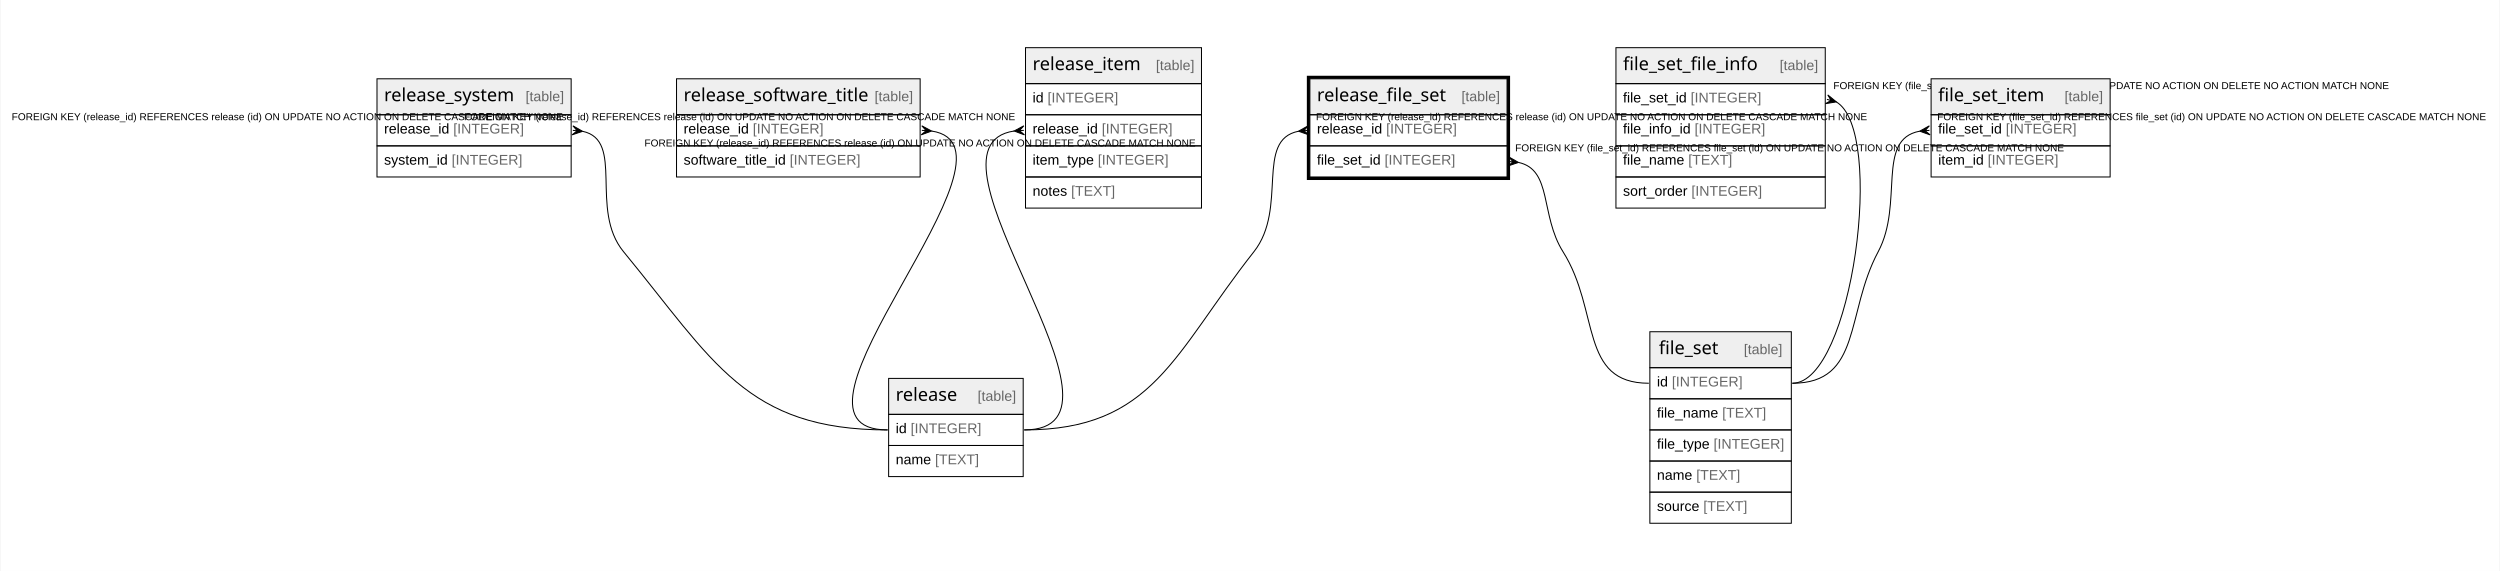
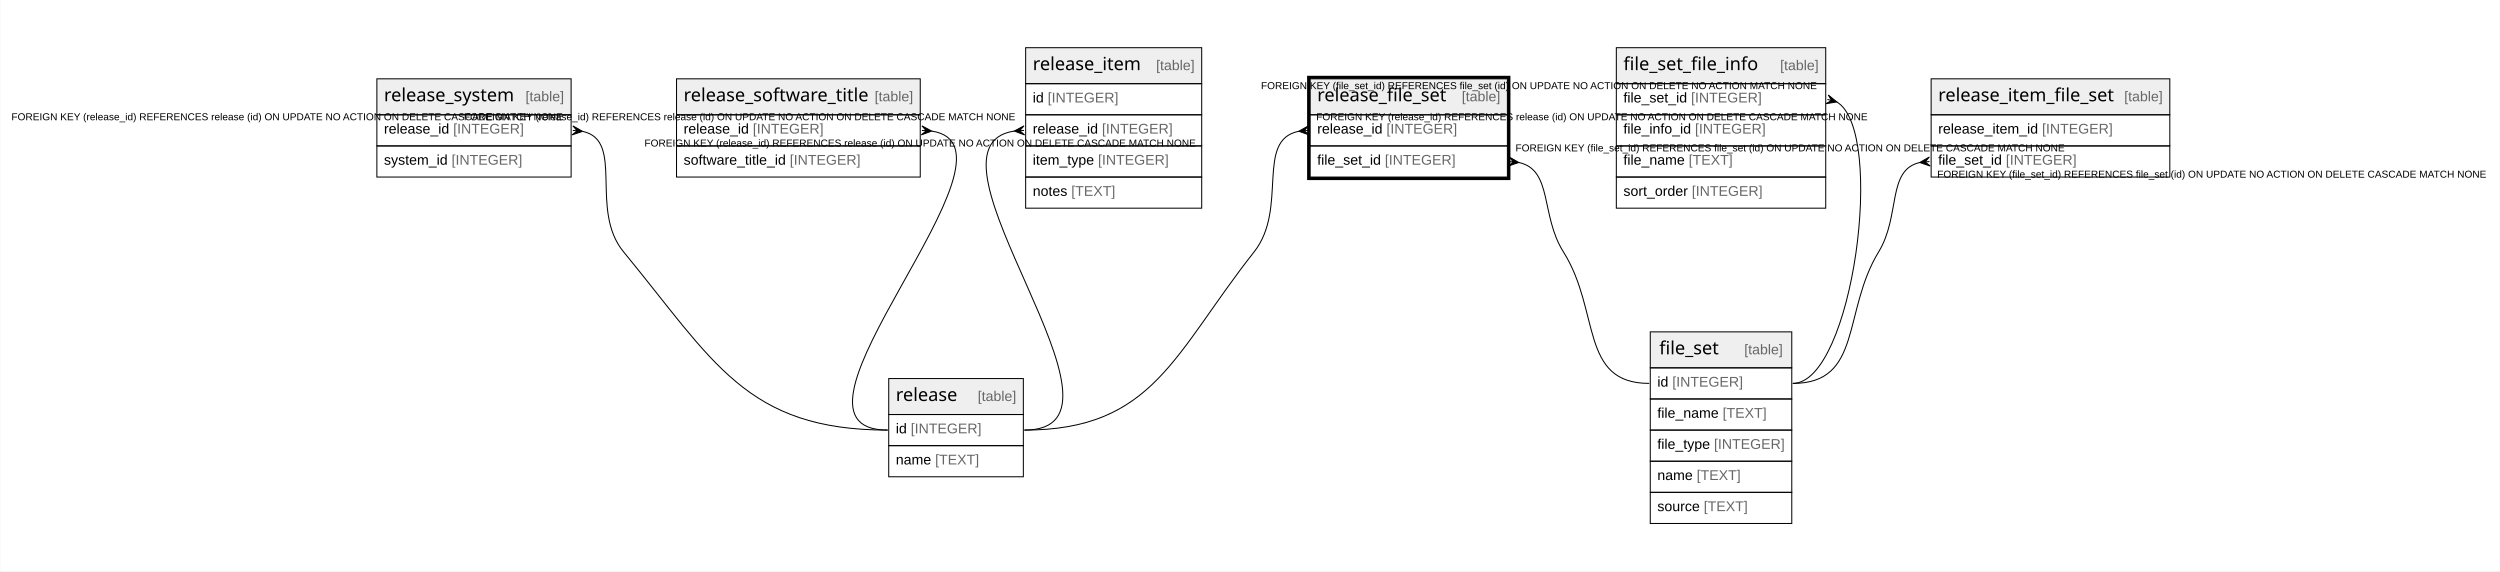
- <svg xmlns="http://www.w3.org/2000/svg" width="2474pt" height="565pt" viewBox="0.00 0.00 2473.81 565.20">
+ <svg xmlns="http://www.w3.org/2000/svg" width="2473pt" height="565pt" viewBox="0.00 0.00 2473.34 565.20">
  <g id="graph0" class="graph" transform="scale(1 1) rotate(0) translate(4 561.2)">
-     <polygon fill="white" stroke="none" points="-4,4 -4,-561.2 2469.81,-561.2 2469.81,4 -4,4" />
+     <polygon fill="white" stroke="none" points="-4,4 -4,-561.2 2469.34,-561.2 2469.34,4 -4,4" />
    <g id="node1" class="node">
      <polygon fill="#efefef" stroke="none" points="1292.18,-447.6 1292.18,-483.2 1487.37,-483.2 1487.37,-447.6 1292.18,-447.6" />
      <polygon fill="none" stroke="black" points="1292.18,-447.6 1292.18,-483.2 1487.37,-483.2 1487.37,-447.6 1292.18,-447.6" />
      <text text-anchor="start" x="1299.18" y="-461" font-family="Arial Bold" font-size="18.00">release_file_set</text>
      <text text-anchor="start" x="1411.12" y="-461" font-family="Arial" font-size="14.00">    </text>
      <text text-anchor="start" x="1442.23" y="-461" font-family="Arial" font-size="14.00" fill="#666666">[table]</text>
      <polygon fill="none" stroke="black" points="1292.18,-416.8 1292.18,-447.6 1487.37,-447.6 1487.37,-416.8 1292.18,-416.8" />
      <text text-anchor="start" x="1299.18" y="-429" font-family="Arial" font-size="14.00">release_id </text>
      <text text-anchor="start" x="1367.67" y="-429" font-family="Arial" font-size="14.00" fill="#666666">[INTEGER]</text>
      <polygon fill="none" stroke="black" points="1292.18,-386 1292.18,-416.8 1487.37,-416.8 1487.37,-386 1292.18,-386" />
      <text text-anchor="start" x="1299.18" y="-398.2" font-family="Arial" font-size="14.00">file_set_id </text>
      <text text-anchor="start" x="1366.11" y="-398.2" font-family="Arial" font-size="14.00" fill="#666666">[INTEGER]</text>
      <polygon fill="none" stroke="black" stroke-width="3" points="1290.68,-384.5 1290.68,-484.7 1488.87,-484.7 1488.87,-384.5 1290.68,-384.5" />
    </g>
    <g id="node2" class="node">
      <polygon fill="#efefef" stroke="none" points="875.17,-151 875.17,-186.6 1008.38,-186.6 1008.38,-151 875.17,-151" />
      <polygon fill="none" stroke="black" points="875.17,-151 875.17,-186.6 1008.38,-186.6 1008.38,-151 875.17,-151" />
      <text text-anchor="start" x="882.17" y="-164.4" font-family="Arial Bold" font-size="18.00">release</text>
      <text text-anchor="start" x="932.13" y="-164.4" font-family="Arial" font-size="14.00">    </text>
      <text text-anchor="start" x="963.24" y="-164.4" font-family="Arial" font-size="14.00" fill="#666666">[table]</text>
      <polygon fill="none" stroke="black" points="875.17,-120.2 875.17,-151 1008.38,-151 1008.38,-120.2 875.17,-120.2" />
      <text text-anchor="start" x="882.17" y="-132.4" font-family="Arial" font-size="14.00">id </text>
      <text text-anchor="start" x="896.95" y="-132.4" font-family="Arial" font-size="14.00" fill="#666666">[INTEGER]</text>
      <polygon fill="none" stroke="black" points="875.17,-89.4 875.17,-120.2 1008.38,-120.2 1008.38,-89.4 875.17,-89.4" />
      <text text-anchor="start" x="882.17" y="-101.6" font-family="Arial" font-size="14.00">name </text>
      <text text-anchor="start" x="921.08" y="-101.6" font-family="Arial" font-size="14.00" fill="#666666">[TEXT]</text>
    </g>
    <g id="edge1" class="edge">
      <path fill="none" stroke="black" d="M1281.03,-431.3C1237.45,-422.76 1270.76,-355.07 1236.77,-312 1157.54,-211.59 1137.29,-135.6 1009.38,-135.6" />
      <polygon fill="black" stroke="black" points="1280.88,-431.29 1290.45,-436.65 1286.2,-431.76 1290.51,-432.14 1290.51,-432.14 1290.51,-432.14 1286.2,-431.76 1291.24,-427.69 1280.88,-431.29" />
      <text text-anchor="start" x="1298.18" y="-442.2" font-family="Arial" font-size="10.00">FOREIGN KEY (release_id) REFERENCES release (id) ON UPDATE NO ACTION ON DELETE CASCADE MATCH NONE</text>
    </g>
    <g id="node6" class="node">
      <polygon fill="#efefef" stroke="none" points="1628.75,-197.2 1628.75,-232.8 1768.79,-232.8 1768.79,-197.2 1628.75,-197.2" />
      <polygon fill="none" stroke="black" points="1628.75,-197.2 1628.75,-232.8 1768.79,-232.8 1768.79,-197.2 1628.75,-197.2" />
      <text text-anchor="start" x="1637.66" y="-210.6" font-family="Arial Bold" font-size="18.00">file_set</text>
      <text text-anchor="start" x="1690.64" y="-210.6" font-family="Arial" font-size="14.00">    </text>
      <text text-anchor="start" x="1721.75" y="-210.6" font-family="Arial" font-size="14.00" fill="#666666">[table]</text>
      <polygon fill="none" stroke="black" points="1628.75,-166.4 1628.75,-197.2 1768.79,-197.2 1768.79,-166.4 1628.75,-166.4" />
      <text text-anchor="start" x="1635.75" y="-178.6" font-family="Arial" font-size="14.00">id </text>
      <text text-anchor="start" x="1650.54" y="-178.6" font-family="Arial" font-size="14.00" fill="#666666">[INTEGER]</text>
      <polygon fill="none" stroke="black" points="1628.75,-135.6 1628.75,-166.4 1768.79,-166.4 1768.79,-135.6 1628.75,-135.6" />
      <text text-anchor="start" x="1635.75" y="-147.8" font-family="Arial" font-size="14.00">file_name </text>
      <text text-anchor="start" x="1700.35" y="-147.8" font-family="Arial" font-size="14.00" fill="#666666">[TEXT]</text>
      <polygon fill="none" stroke="black" points="1628.75,-104.8 1628.75,-135.6 1768.79,-135.6 1768.79,-104.8 1628.75,-104.8" />
      <text text-anchor="start" x="1635.75" y="-117" font-family="Arial" font-size="14.00">file_type </text>
      <text text-anchor="start" x="1691.79" y="-117" font-family="Arial" font-size="14.00" fill="#666666">[INTEGER]</text>
      <polygon fill="none" stroke="black" points="1628.75,-74 1628.75,-104.8 1768.79,-104.8 1768.79,-74 1628.75,-74" />
      <text text-anchor="start" x="1635.75" y="-86.2" font-family="Arial" font-size="14.00">name </text>
      <text text-anchor="start" x="1674.66" y="-86.2" font-family="Arial" font-size="14.00" fill="#666666">[TEXT]</text>
      <polygon fill="none" stroke="black" points="1628.75,-43.2 1628.75,-74 1768.79,-74 1768.79,-43.2 1628.75,-43.2" />
      <text text-anchor="start" x="1635.75" y="-55.4" font-family="Arial" font-size="14.00">source </text>
      <text text-anchor="start" x="1681.66" y="-55.4" font-family="Arial" font-size="14.00" fill="#666666">[TEXT]</text>
    </g>
    <g id="edge5" class="edge">
      <path fill="none" stroke="black" d="M1498.59,-400.42C1532.39,-393.26 1520.01,-348.12 1542.77,-312 1579.62,-253.54 1558.65,-181.8 1627.75,-181.8" />
      <polygon fill="black" stroke="black" points="1498.66,-400.42 1488.28,-396.89 1493.35,-400.92 1489.04,-401.34 1489.04,-401.34 1489.04,-401.34 1493.35,-400.92 1489.13,-405.85 1498.66,-400.42" />
      <text text-anchor="start" x="1495.37" y="-411.4" font-family="Arial" font-size="10.00">FOREIGN KEY (file_set_id) REFERENCES file_set (id) ON UPDATE NO ACTION ON DELETE CASCADE MATCH NONE</text>
    </g>
    <g id="node3" class="node">
      <polygon fill="#efefef" stroke="none" points="368.67,-447.6 368.67,-483.2 560.88,-483.2 560.88,-447.6 368.67,-447.6" />
      <polygon fill="none" stroke="black" points="368.67,-447.6 368.67,-483.2 560.88,-483.2 560.88,-447.6 368.67,-447.6" />
      <text text-anchor="start" x="375.67" y="-461" font-family="Arial Bold" font-size="18.00">release_system</text>
      <text text-anchor="start" x="484.63" y="-461" font-family="Arial" font-size="14.00">    </text>
      <text text-anchor="start" x="515.74" y="-461" font-family="Arial" font-size="14.00" fill="#666666">[table]</text>
      <polygon fill="none" stroke="black" points="368.67,-416.8 368.67,-447.6 560.88,-447.6 560.88,-416.8 368.67,-416.8" />
      <text text-anchor="start" x="375.67" y="-429" font-family="Arial" font-size="14.00">release_id </text>
      <text text-anchor="start" x="444.16" y="-429" font-family="Arial" font-size="14.00" fill="#666666">[INTEGER]</text>
      <polygon fill="none" stroke="black" points="368.67,-386 368.67,-416.8 560.88,-416.8 560.88,-386 368.67,-386" />
      <text text-anchor="start" x="375.67" y="-398.2" font-family="Arial" font-size="14.00">system_id </text>
      <text text-anchor="start" x="442.58" y="-398.2" font-family="Arial" font-size="14.00" fill="#666666">[INTEGER]</text>
    </g>
    <g id="edge2" class="edge">
      <path fill="none" stroke="black" d="M572.14,-431.23C614.41,-422.32 578.35,-353.81 612.77,-312 701.86,-203.8 734.01,-135.6 874.17,-135.6" />
      <polygon fill="black" stroke="black" points="572.17,-431.23 561.79,-427.69 566.86,-431.73 562.55,-432.14 562.55,-432.14 562.55,-432.14 566.86,-431.73 562.64,-436.65 572.17,-431.23" />
      <text text-anchor="start" x="7" y="-442.2" font-family="Arial" font-size="10.00">FOREIGN KEY (release_id) REFERENCES release (id) ON UPDATE NO ACTION ON DELETE CASCADE MATCH NONE</text>
    </g>
    <g id="node4" class="node">
      <polygon fill="#efefef" stroke="none" points="665.19,-447.6 665.19,-483.2 906.36,-483.2 906.36,-447.6 665.19,-447.6" />
      <polygon fill="none" stroke="black" points="665.19,-447.6 665.19,-483.2 906.36,-483.2 906.36,-447.6 665.19,-447.6" />
      <text text-anchor="start" x="672.19" y="-461" font-family="Arial Bold" font-size="18.00">release_software_title</text>
      <text text-anchor="start" x="830.11" y="-461" font-family="Arial" font-size="14.00">    </text>
      <text text-anchor="start" x="861.23" y="-461" font-family="Arial" font-size="14.00" fill="#666666">[table]</text>
      <polygon fill="none" stroke="black" points="665.19,-416.8 665.19,-447.6 906.36,-447.6 906.36,-416.8 665.19,-416.8" />
      <text text-anchor="start" x="672.19" y="-429" font-family="Arial" font-size="14.00">release_id </text>
      <text text-anchor="start" x="740.68" y="-429" font-family="Arial" font-size="14.00" fill="#666666">[INTEGER]</text>
      <polygon fill="none" stroke="black" points="665.19,-386 665.19,-416.8 906.36,-416.8 906.36,-386 665.19,-386" />
      <text text-anchor="start" x="672.19" y="-398.2" font-family="Arial" font-size="14.00">software_title_id </text>
      <text text-anchor="start" x="777.24" y="-398.2" font-family="Arial" font-size="14.00" fill="#666666">[INTEGER]</text>
    </g>
    <g id="edge3" class="edge">
      <path fill="none" stroke="black" d="M917.61,-431.5C1023.45,-415.64 745.28,-135.6 874.17,-135.6" />
      <polygon fill="black" stroke="black" points="917.67,-431.5 907.39,-427.69 912.35,-431.86 908.03,-432.15 908.03,-432.15 908.03,-432.15 912.35,-431.86 908,-436.67 917.67,-431.5" />
      <text text-anchor="start" x="633.42" y="-416.2" font-family="Arial" font-size="10.00">FOREIGN KEY (release_id) REFERENCES release (id) ON UPDATE NO ACTION ON DELETE CASCADE MATCH NONE</text>
    </g>
    <g id="node5" class="node">
      <polygon fill="#efefef" stroke="none" points="1010.67,-478.4 1010.67,-514 1184.88,-514 1184.88,-478.4 1010.67,-478.4" />
      <polygon fill="none" stroke="black" points="1010.67,-478.4 1010.67,-514 1184.88,-514 1184.88,-478.4 1010.67,-478.4" />
      <text text-anchor="start" x="1017.67" y="-491.8" font-family="Arial Bold" font-size="18.00">release_item</text>
      <text text-anchor="start" x="1108.62" y="-491.8" font-family="Arial" font-size="14.00">    </text>
      <text text-anchor="start" x="1139.74" y="-491.8" font-family="Arial" font-size="14.00" fill="#666666">[table]</text>
      <polygon fill="none" stroke="black" points="1010.67,-447.6 1010.67,-478.4 1184.88,-478.4 1184.88,-447.6 1010.67,-447.6" />
      <text text-anchor="start" x="1017.67" y="-459.8" font-family="Arial" font-size="14.00">id </text>
      <text text-anchor="start" x="1032.46" y="-459.8" font-family="Arial" font-size="14.00" fill="#666666">[INTEGER]</text>
      <polygon fill="none" stroke="black" points="1010.67,-416.8 1010.67,-447.6 1184.88,-447.6 1184.88,-416.8 1010.67,-416.8" />
      <text text-anchor="start" x="1017.67" y="-429" font-family="Arial" font-size="14.00">release_id </text>
      <text text-anchor="start" x="1086.16" y="-429" font-family="Arial" font-size="14.00" fill="#666666">[INTEGER]</text>
      <polygon fill="none" stroke="black" points="1010.67,-386 1010.67,-416.8 1184.88,-416.8 1184.88,-386 1010.67,-386" />
      <text text-anchor="start" x="1017.67" y="-398.2" font-family="Arial" font-size="14.00">item_type </text>
      <text text-anchor="start" x="1082.26" y="-398.2" font-family="Arial" font-size="14.00" fill="#666666">[INTEGER]</text>
      <polygon fill="none" stroke="black" points="1010.67,-355.2 1010.67,-386 1184.88,-386 1184.88,-355.2 1010.67,-355.2" />
      <text text-anchor="start" x="1017.67" y="-367.4" font-family="Arial" font-size="14.00">notes </text>
      <text text-anchor="start" x="1055.81" y="-367.4" font-family="Arial" font-size="14.00" fill="#666666">[TEXT]</text>
    </g>
    <g id="edge4" class="edge">
      <path fill="none" stroke="black" d="M999.41,-431.5C892.45,-415.64 1137.47,-135.6 1009.38,-135.6" />
      <polygon fill="black" stroke="black" points="999.36,-431.5 1009.03,-436.67 1004.68,-431.86 1009,-432.15 1009,-432.15 1009,-432.15 1004.68,-431.86 1009.64,-427.69 999.36,-431.5" />
      <text text-anchor="start" x="454.79" y="-442.2" font-family="Arial" font-size="10.00">FOREIGN KEY (release_id) REFERENCES release (id) ON UPDATE NO ACTION ON DELETE CASCADE MATCH NONE</text>
    </g>
    <g id="node7" class="node">
      <polygon fill="#efefef" stroke="none" points="1595.17,-478.4 1595.17,-514 1802.38,-514 1802.38,-478.4 1595.17,-478.4" />
      <polygon fill="none" stroke="black" points="1595.17,-478.4 1595.17,-514 1802.38,-514 1802.38,-478.4 1595.17,-478.4" />
      <text text-anchor="start" x="1602.17" y="-491.8" font-family="Arial Bold" font-size="18.00">file_set_file_info</text>
      <text text-anchor="start" x="1726.13" y="-491.8" font-family="Arial" font-size="14.00">    </text>
      <text text-anchor="start" x="1757.24" y="-491.8" font-family="Arial" font-size="14.00" fill="#666666">[table]</text>
      <polygon fill="none" stroke="black" points="1595.17,-447.6 1595.17,-478.4 1802.38,-478.4 1802.38,-447.6 1595.17,-447.6" />
      <text text-anchor="start" x="1602.17" y="-459.8" font-family="Arial" font-size="14.00">file_set_id </text>
      <text text-anchor="start" x="1669.1" y="-459.8" font-family="Arial" font-size="14.00" fill="#666666">[INTEGER]</text>
      <polygon fill="none" stroke="black" points="1595.17,-416.8 1595.17,-447.6 1802.38,-447.6 1802.38,-416.8 1595.17,-416.8" />
      <text text-anchor="start" x="1602.17" y="-429" font-family="Arial" font-size="14.00">file_info_id </text>
      <text text-anchor="start" x="1672.99" y="-429" font-family="Arial" font-size="14.00" fill="#666666">[INTEGER]</text>
      <polygon fill="none" stroke="black" points="1595.17,-386 1595.17,-416.8 1802.38,-416.8 1802.38,-386 1595.17,-386" />
      <text text-anchor="start" x="1602.17" y="-398.2" font-family="Arial" font-size="14.00">file_name </text>
      <text text-anchor="start" x="1666.76" y="-398.2" font-family="Arial" font-size="14.00" fill="#666666">[TEXT]</text>
      <polygon fill="none" stroke="black" points="1595.17,-355.2 1595.17,-386 1802.38,-386 1802.38,-355.2 1595.17,-355.2" />
      <text text-anchor="start" x="1602.17" y="-367.4" font-family="Arial" font-size="14.00">sort_order </text>
      <text text-anchor="start" x="1669.86" y="-367.4" font-family="Arial" font-size="14.00" fill="#666666">[INTEGER]</text>
    </g>
    <g id="edge6" class="edge">
      <path fill="none" stroke="black" d="M1813.16,-460.4C1862.42,-432.05 1829.16,-181.8 1769.79,-181.8" />
      <polygon fill="black" stroke="black" points="1813.37,-460.34 1802.55,-458.57 1808.21,-461.71 1804.03,-462.83 1804.03,-462.83 1804.03,-462.83 1808.21,-461.71 1804.86,-467.26 1813.37,-460.34" />
-       <text text-anchor="start" x="1810.38" y="-473" font-family="Arial" font-size="10.00">FOREIGN KEY (file_set_id) REFERENCES file_set (id) ON UPDATE NO ACTION ON DELETE NO ACTION MATCH NONE</text>
+       <text text-anchor="start" x="1243.52" y="-473" font-family="Arial" font-size="10.00">FOREIGN KEY (file_set_id) REFERENCES file_set (id) ON UPDATE NO ACTION ON DELETE NO ACTION MATCH NONE</text>
    </g>
    <g id="node8" class="node">
-       <polygon fill="#efefef" stroke="none" points="1907.16,-447.6 1907.16,-483.2 2084.39,-483.2 2084.39,-447.6 1907.16,-447.6" />
-       <polygon fill="none" stroke="black" points="1907.16,-447.6 1907.16,-483.2 2084.39,-483.2 2084.39,-447.6 1907.16,-447.6" />
-       <text text-anchor="start" x="1914.16" y="-461" font-family="Arial Bold" font-size="18.00">file_set_item</text>
-       <text text-anchor="start" x="2008.13" y="-461" font-family="Arial" font-size="14.00">    </text>
-       <text text-anchor="start" x="2039.25" y="-461" font-family="Arial" font-size="14.00" fill="#666666">[table]</text>
-       <polygon fill="none" stroke="black" points="1907.16,-416.8 1907.16,-447.6 2084.39,-447.6 2084.39,-416.8 1907.16,-416.8" />
-       <text text-anchor="start" x="1914.16" y="-429" font-family="Arial" font-size="14.00">file_set_id </text>
-       <text text-anchor="start" x="1981.09" y="-429" font-family="Arial" font-size="14.00" fill="#666666">[INTEGER]</text>
-       <polygon fill="none" stroke="black" points="1907.16,-386 1907.16,-416.8 2084.39,-416.8 2084.39,-386 1907.16,-386" />
-       <text text-anchor="start" x="1914.16" y="-398.2" font-family="Arial" font-size="14.00">item_id </text>
-       <text text-anchor="start" x="1963.18" y="-398.2" font-family="Arial" font-size="14.00" fill="#666666">[INTEGER]</text>
+       <polygon fill="#efefef" stroke="none" points="1906.68,-447.6 1906.68,-483.2 2142.87,-483.2 2142.87,-447.6 1906.68,-447.6" />
+       <polygon fill="none" stroke="black" points="1906.68,-447.6 1906.68,-483.2 2142.87,-483.2 2142.87,-447.6 1906.68,-447.6" />
+       <text text-anchor="start" x="1913.68" y="-461" font-family="Arial Bold" font-size="18.00">release_item_file_set</text>
+       <text text-anchor="start" x="2066.61" y="-461" font-family="Arial" font-size="14.00">    </text>
+       <text text-anchor="start" x="2097.73" y="-461" font-family="Arial" font-size="14.00" fill="#666666">[table]</text>
+       <polygon fill="none" stroke="black" points="1906.68,-416.8 1906.68,-447.6 2142.87,-447.6 2142.87,-416.8 1906.68,-416.8" />
+       <text text-anchor="start" x="1913.68" y="-429" font-family="Arial" font-size="14.00">release_item_id </text>
+       <text text-anchor="start" x="2016.41" y="-429" font-family="Arial" font-size="14.00" fill="#666666">[INTEGER]</text>
+       <polygon fill="none" stroke="black" points="1906.68,-386 1906.68,-416.8 2142.87,-416.8 2142.87,-386 1906.68,-386" />
+       <text text-anchor="start" x="1913.68" y="-398.2" font-family="Arial" font-size="14.00">file_set_id </text>
+       <text text-anchor="start" x="1980.61" y="-398.2" font-family="Arial" font-size="14.00" fill="#666666">[INTEGER]</text>
    </g>
    <g id="edge7" class="edge">
-       <path fill="none" stroke="black" d="M1895.76,-431.31C1852.32,-423.12 1880.36,-359.83 1854.77,-312 1822.18,-251.07 1838.9,-181.8 1769.79,-181.8" />
-       <polygon fill="black" stroke="black" points="1895.86,-431.32 1905.44,-436.66 1901.18,-431.78 1905.49,-432.14 1905.49,-432.14 1905.49,-432.14 1901.18,-431.78 1906.21,-427.69 1895.86,-431.32" />
-       <text text-anchor="start" x="1913.16" y="-442.2" font-family="Arial" font-size="10.00">FOREIGN KEY (file_set_id) REFERENCES file_set (id) ON UPDATE NO ACTION ON DELETE CASCADE MATCH NONE</text>
+       <path fill="none" stroke="black" d="M1895.67,-400.42C1862.73,-393.21 1876.64,-347.83 1854.77,-312 1818.78,-253.02 1838.9,-181.8 1769.79,-181.8" />
+       <polygon fill="black" stroke="black" points="1895.4,-400.39 1904.91,-405.85 1900.71,-400.91 1905.02,-401.33 1905.02,-401.33 1905.02,-401.33 1900.71,-400.91 1905.79,-396.89 1895.4,-400.39" />
+       <text text-anchor="start" x="1912.68" y="-385.4" font-family="Arial" font-size="10.00">FOREIGN KEY (file_set_id) REFERENCES file_set (id) ON UPDATE NO ACTION ON DELETE CASCADE MATCH NONE</text>
    </g>
  </g>
</svg>
